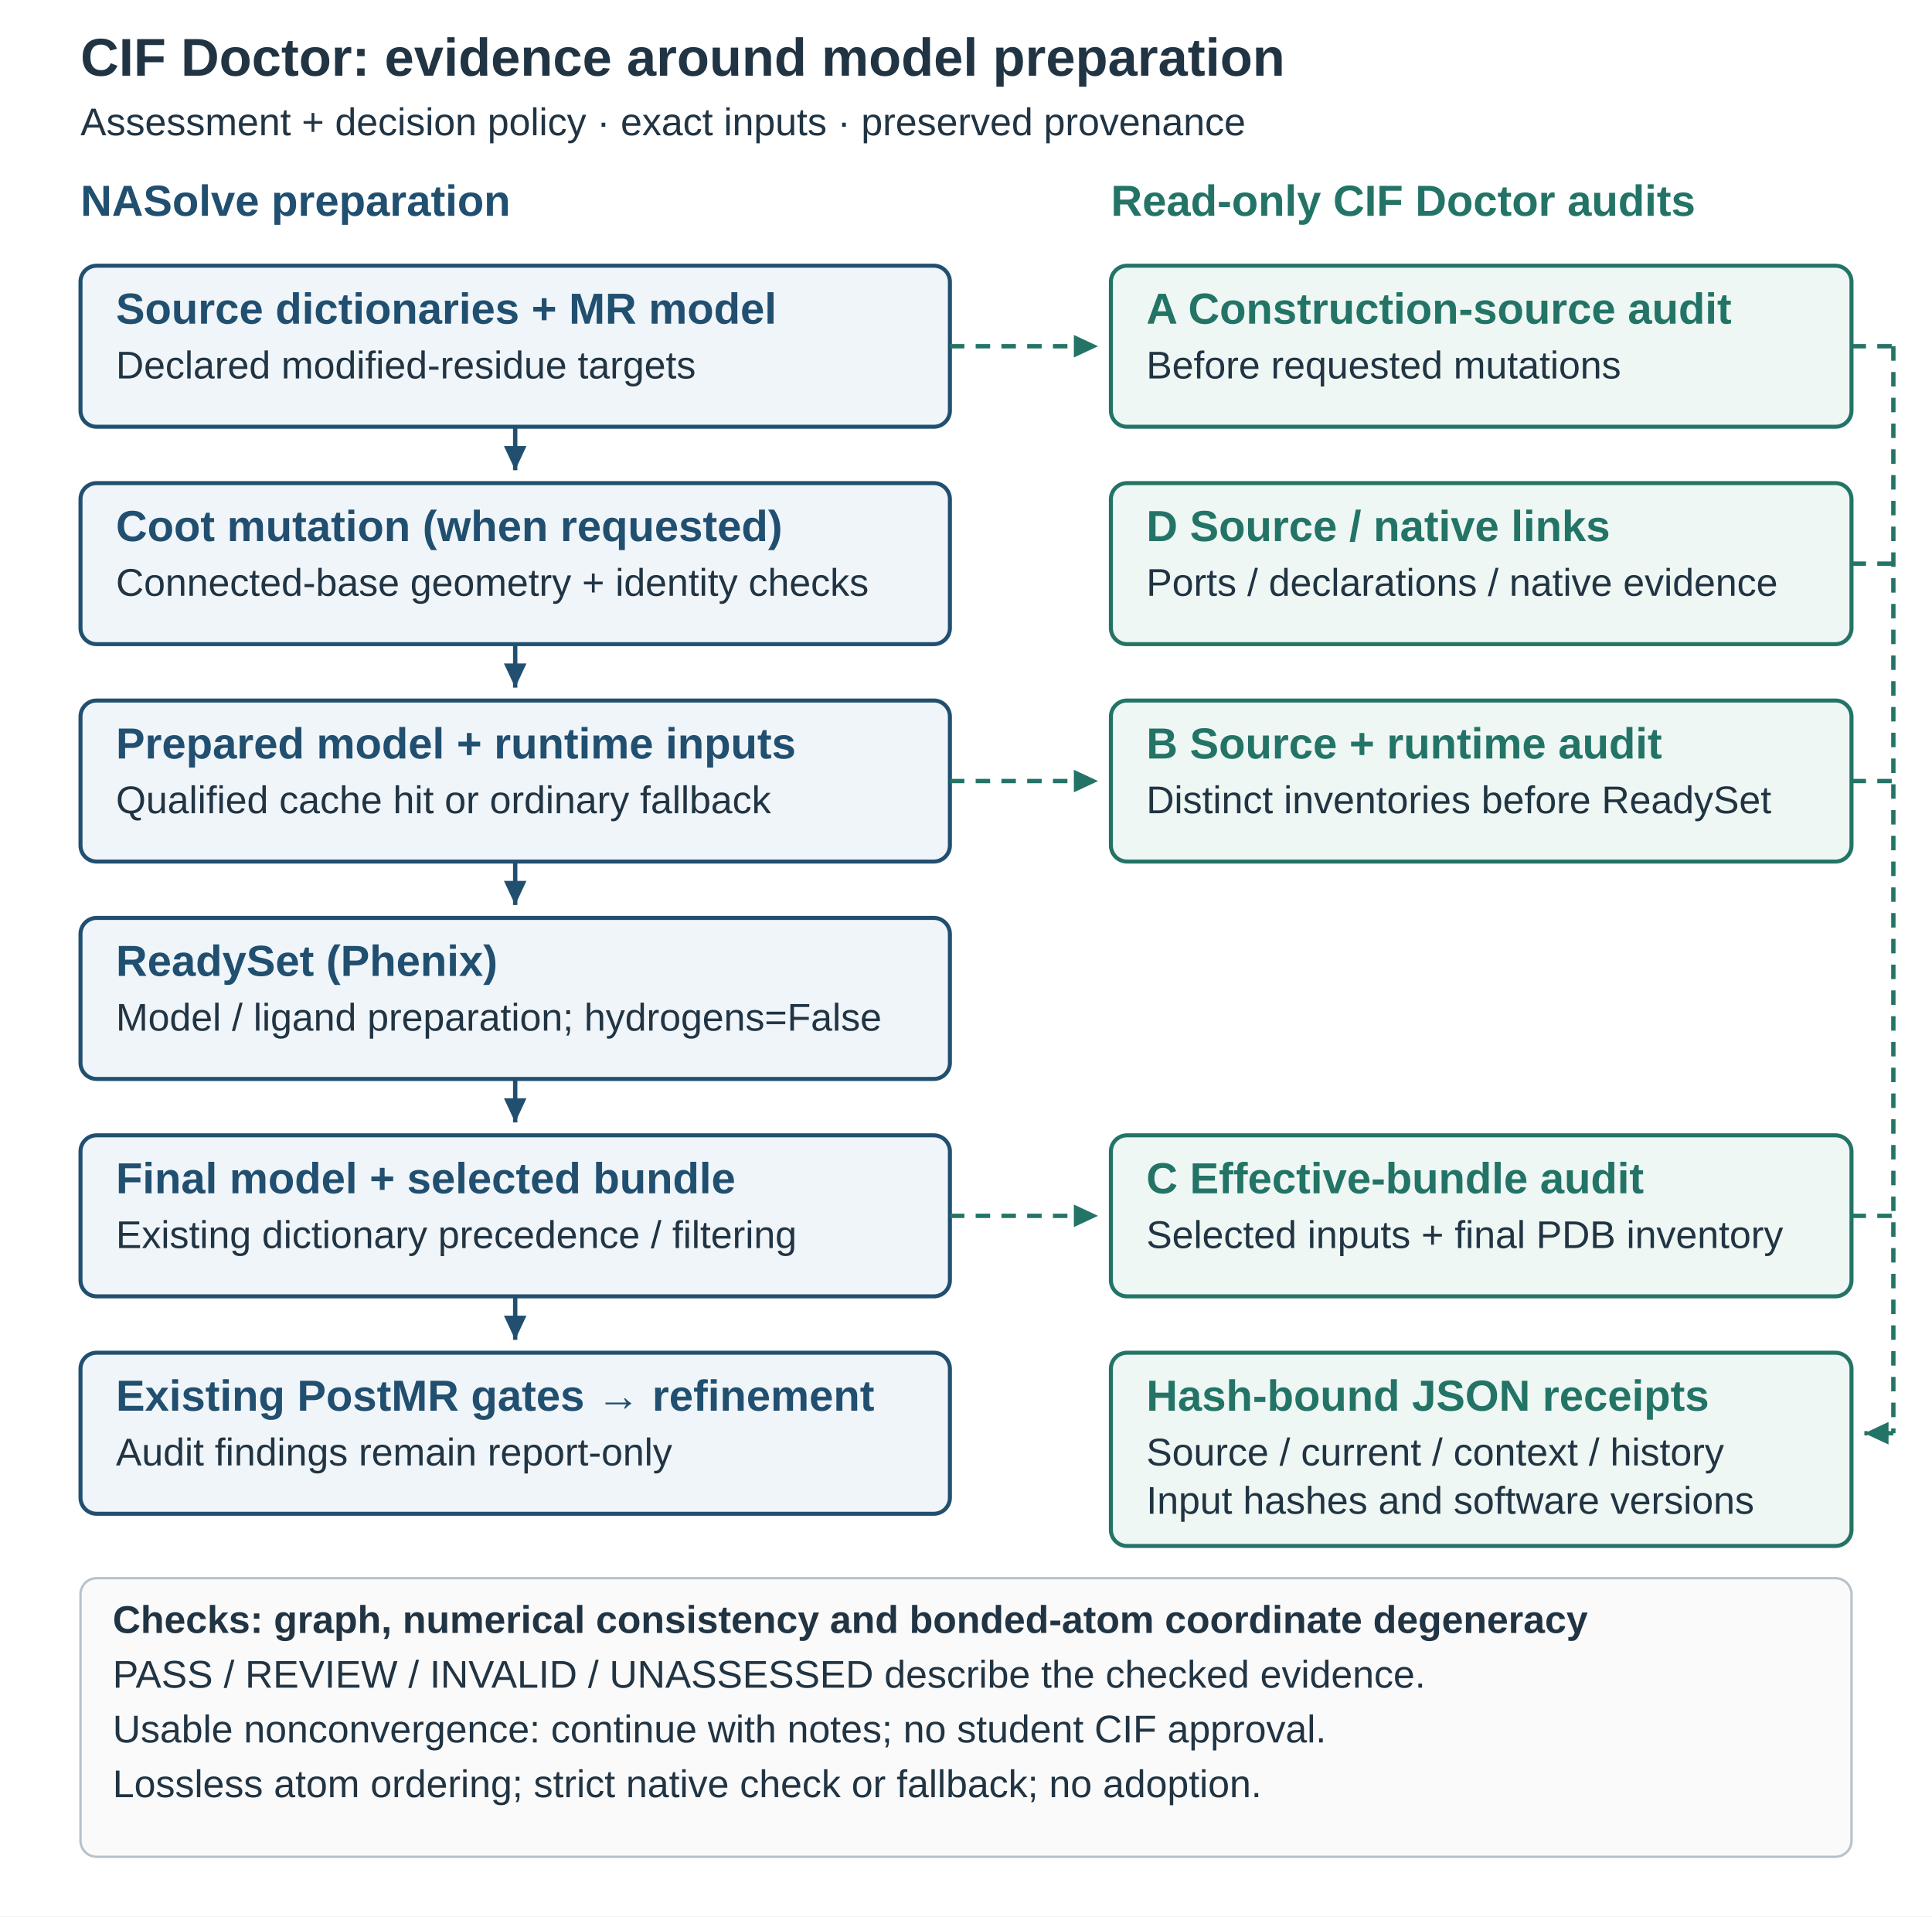
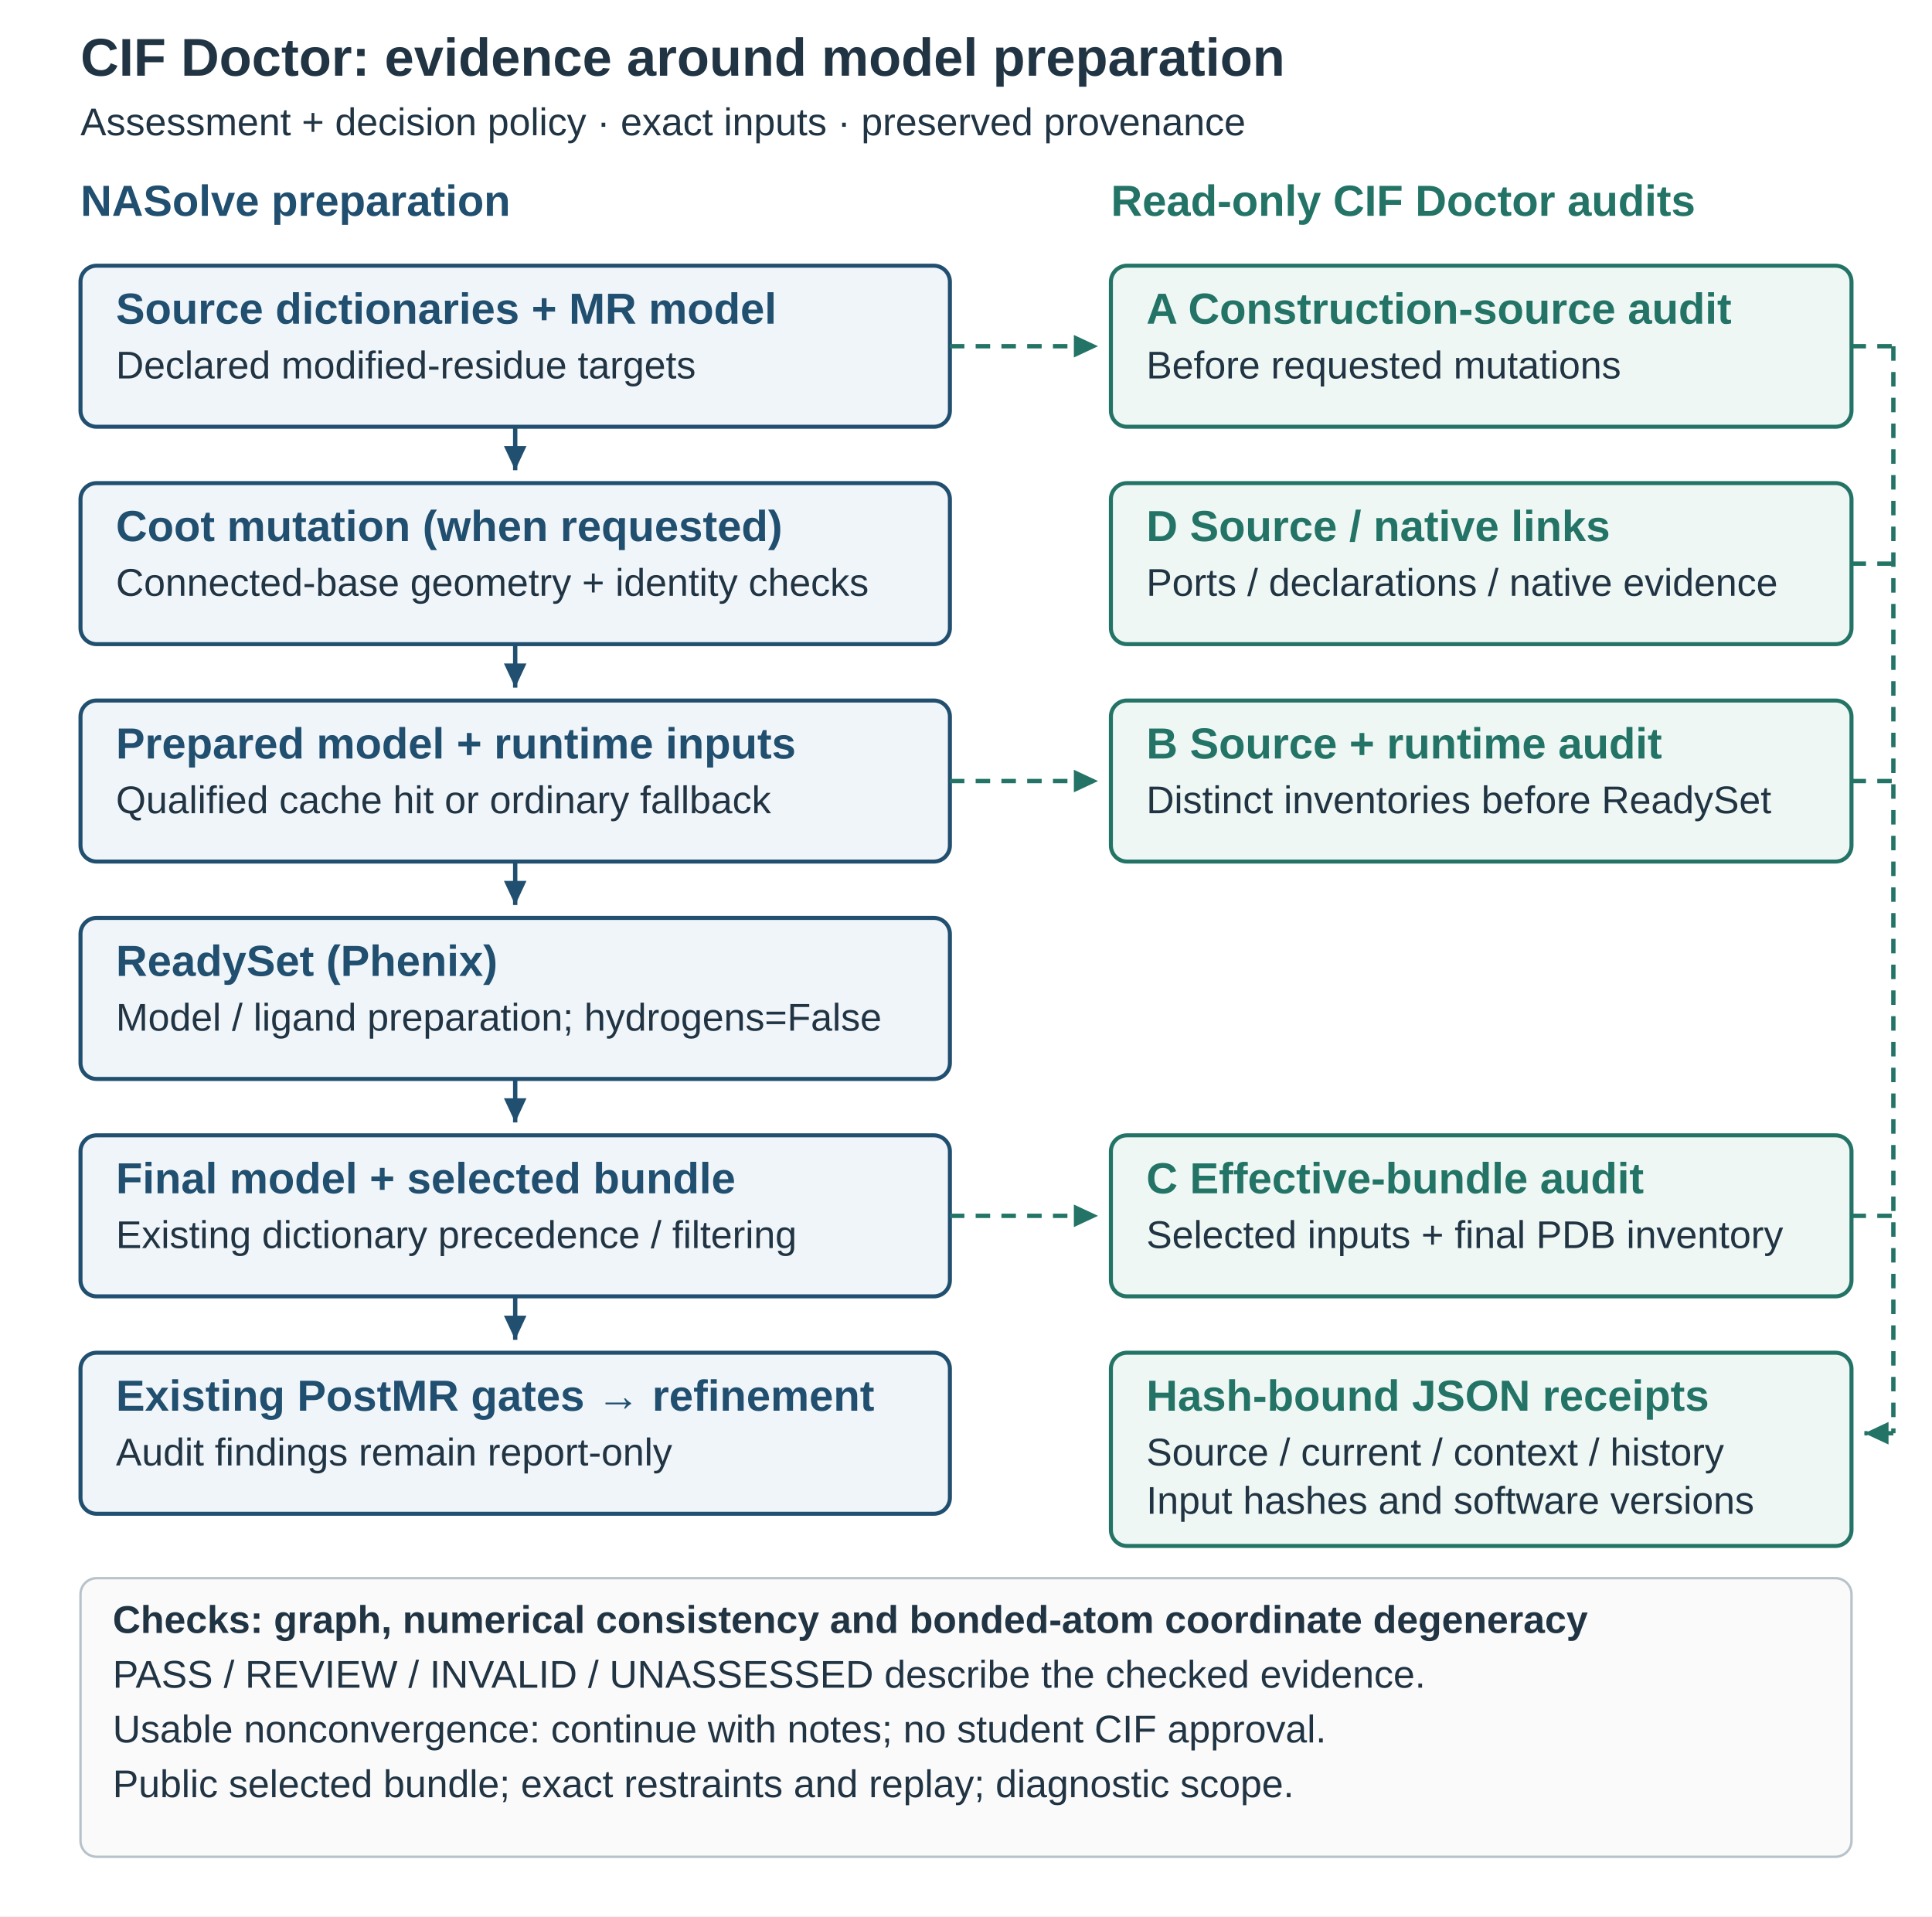
<svg xmlns="http://www.w3.org/2000/svg" width="180mm" height="178.5mm" viewBox="0 0 1200 1190" role="img" aria-labelledby="title description">
  <rect width="1200" height="1190" fill="white" />
  <text x="50" y="47" font-family="Arial, Helvetica, sans-serif" font-size="33" font-weight="bold" fill="#213443" text-anchor="start">CIF Doctor: evidence around model preparation</text>
  <text x="50" y="84" font-family="Arial, Helvetica, sans-serif" font-size="24" font-weight="normal" fill="#213443" text-anchor="start">Assessment + decision policy · exact inputs · preserved provenance</text>
  <text x="50" y="134" font-family="Arial, Helvetica, sans-serif" font-size="27" font-weight="bold" fill="#214f70" text-anchor="start">NASolve preparation</text>
  <text x="690" y="134" font-family="Arial, Helvetica, sans-serif" font-size="27" font-weight="bold" fill="#237466" text-anchor="start">Read-only CIF Doctor audits</text>
  <g id="source-inputs">
    <rect x="50" y="165" width="540" height="100" rx="10" fill="#f0f5f9" stroke="#214f70" stroke-width="2.5" />
    <text x="72" y="201" font-family="Arial, Helvetica, sans-serif" font-size="27" font-weight="bold" fill="#214f70" text-anchor="start">Source dictionaries + MR model</text>
    <text x="72" y="235" font-family="Arial, Helvetica, sans-serif" font-size="24" font-weight="normal" fill="#213443" text-anchor="start">Declared modified-residue targets</text>
  </g>
  <g id="coot-mutation">
    <rect x="50" y="300" width="540" height="100" rx="10" fill="#f0f5f9" stroke="#214f70" stroke-width="2.5" />
    <text x="72" y="336" font-family="Arial, Helvetica, sans-serif" font-size="27" font-weight="bold" fill="#214f70" text-anchor="start">Coot mutation (when requested)</text>
    <text x="72" y="370" font-family="Arial, Helvetica, sans-serif" font-size="24" font-weight="normal" fill="#213443" text-anchor="start">Connected-base geometry + identity checks</text>
  </g>
  <g id="prepared-inputs">
    <rect x="50" y="435" width="540" height="100" rx="10" fill="#f0f5f9" stroke="#214f70" stroke-width="2.5" />
    <text x="72" y="471" font-family="Arial, Helvetica, sans-serif" font-size="27" font-weight="bold" fill="#214f70" text-anchor="start">Prepared model + runtime inputs</text>
    <text x="72" y="505" font-family="Arial, Helvetica, sans-serif" font-size="24" font-weight="normal" fill="#213443" text-anchor="start">Qualified cache hit or ordinary fallback</text>
  </g>
  <g id="readyset">
    <rect x="50" y="570" width="540" height="100" rx="10" fill="#f0f5f9" stroke="#214f70" stroke-width="2.5" />
    <text x="72" y="606" font-family="Arial, Helvetica, sans-serif" font-size="27" font-weight="bold" fill="#214f70" text-anchor="start">ReadySet (Phenix)</text>
    <text x="72" y="640" font-family="Arial, Helvetica, sans-serif" font-size="24" font-weight="normal" fill="#213443" text-anchor="start">Model / ligand preparation; hydrogens=False</text>
  </g>
  <g id="effective-inputs">
    <rect x="50" y="705" width="540" height="100" rx="10" fill="#f0f5f9" stroke="#214f70" stroke-width="2.5" />
    <text x="72" y="741" font-family="Arial, Helvetica, sans-serif" font-size="27" font-weight="bold" fill="#214f70" text-anchor="start">Final model + selected bundle</text>
    <text x="72" y="775" font-family="Arial, Helvetica, sans-serif" font-size="24" font-weight="normal" fill="#213443" text-anchor="start">Existing dictionary precedence / filtering</text>
  </g>
  <g id="postmr-gates">
    <rect x="50" y="840" width="540" height="100" rx="10" fill="#f0f5f9" stroke="#214f70" stroke-width="2.5" />
    <text x="72" y="876" font-family="Arial, Helvetica, sans-serif" font-size="27" font-weight="bold" fill="#214f70" text-anchor="start">Existing PostMR gates → refinement</text>
    <text x="72" y="910" font-family="Arial, Helvetica, sans-serif" font-size="24" font-weight="normal" fill="#213443" text-anchor="start">Audit findings remain report-only</text>
  </g>
  <g id="preparation-flow-0">
    <path d="M 320.0 265.0 L 320.0 292.0" fill="none" stroke="#214f70" stroke-width="2.7" />
    <polygon points="320.0,292.0 313.0,277.0 327.0,277.0" fill="#214f70" />
  </g>
  <g id="preparation-flow-1">
    <path d="M 320.0 400.0 L 320.0 427.0" fill="none" stroke="#214f70" stroke-width="2.7" />
    <polygon points="320.0,427.0 313.0,412.0 327.0,412.0" fill="#214f70" />
  </g>
  <g id="preparation-flow-2">
    <path d="M 320.0 535.0 L 320.0 562.0" fill="none" stroke="#214f70" stroke-width="2.7" />
    <polygon points="320.0,562.0 313.0,547.0 327.0,547.0" fill="#214f70" />
  </g>
  <g id="preparation-flow-3">
    <path d="M 320.0 670.0 L 320.0 697.0" fill="none" stroke="#214f70" stroke-width="2.7" />
    <polygon points="320.0,697.0 313.0,682.0 327.0,682.0" fill="#214f70" />
  </g>
  <g id="preparation-flow-4">
    <path d="M 320.0 805.0 L 320.0 832.0" fill="none" stroke="#214f70" stroke-width="2.7" />
    <polygon points="320.0,832.0 313.0,817.0 327.0,817.0" fill="#214f70" />
  </g>
  <g id="mutation-audit">
    <rect x="690" y="165" width="460" height="100" rx="10" fill="#eef7f3" stroke="#237466" stroke-width="2.5" />
    <text x="712" y="201" font-family="Arial, Helvetica, sans-serif" font-size="27" font-weight="bold" fill="#237466" text-anchor="start">A  Construction-source audit</text>
    <text x="712" y="235" font-family="Arial, Helvetica, sans-serif" font-size="24" font-weight="normal" fill="#213443" text-anchor="start">Before requested mutations</text>
  </g>
  <g id="audit-branch-mutation-audit">
    <path d="M 590.0 215.0 L 599.0 215.0" fill="none" stroke="#237466" stroke-width="2.7" />
    <path d="M 606.0 215.0 L 615.0 215.0" fill="none" stroke="#237466" stroke-width="2.7" />
    <path d="M 622.0 215.0 L 631.0 215.0" fill="none" stroke="#237466" stroke-width="2.7" />
    <path d="M 638.0 215.0 L 647.0 215.0" fill="none" stroke="#237466" stroke-width="2.7" />
    <path d="M 654.0 215.0 L 663.0 215.0" fill="none" stroke="#237466" stroke-width="2.7" />
    <path d="M 670.0 215.0 L 679.0 215.0" fill="none" stroke="#237466" stroke-width="2.7" />
    <polygon points="682.0,215.0 667.0,222.0 667.0,208.0" fill="#237466" />
  </g>
  <g id="source-runtime-audit">
    <rect x="690" y="435" width="460" height="100" rx="10" fill="#eef7f3" stroke="#237466" stroke-width="2.5" />
    <text x="712" y="471" font-family="Arial, Helvetica, sans-serif" font-size="27" font-weight="bold" fill="#237466" text-anchor="start">B  Source + runtime audit</text>
    <text x="712" y="505" font-family="Arial, Helvetica, sans-serif" font-size="24" font-weight="normal" fill="#213443" text-anchor="start">Distinct inventories before ReadySet</text>
  </g>
  <g id="audit-branch-source-runtime-audit">
    <path d="M 590.0 485.0 L 599.0 485.0" fill="none" stroke="#237466" stroke-width="2.7" />
    <path d="M 606.0 485.0 L 615.0 485.0" fill="none" stroke="#237466" stroke-width="2.7" />
    <path d="M 622.0 485.0 L 631.0 485.0" fill="none" stroke="#237466" stroke-width="2.7" />
    <path d="M 638.0 485.0 L 647.0 485.0" fill="none" stroke="#237466" stroke-width="2.7" />
    <path d="M 654.0 485.0 L 663.0 485.0" fill="none" stroke="#237466" stroke-width="2.7" />
    <path d="M 670.0 485.0 L 679.0 485.0" fill="none" stroke="#237466" stroke-width="2.7" />
    <polygon points="682.0,485.0 667.0,492.0 667.0,478.0" fill="#237466" />
  </g>
  <g id="effective-audit">
    <rect x="690" y="705" width="460" height="100" rx="10" fill="#eef7f3" stroke="#237466" stroke-width="2.5" />
    <text x="712" y="741" font-family="Arial, Helvetica, sans-serif" font-size="27" font-weight="bold" fill="#237466" text-anchor="start">C  Effective-bundle audit</text>
    <text x="712" y="775" font-family="Arial, Helvetica, sans-serif" font-size="24" font-weight="normal" fill="#213443" text-anchor="start">Selected inputs + final PDB inventory</text>
  </g>
  <g id="audit-branch-effective-audit">
    <path d="M 590.0 755.0 L 599.0 755.0" fill="none" stroke="#237466" stroke-width="2.7" />
    <path d="M 606.0 755.0 L 615.0 755.0" fill="none" stroke="#237466" stroke-width="2.7" />
    <path d="M 622.0 755.0 L 631.0 755.0" fill="none" stroke="#237466" stroke-width="2.7" />
    <path d="M 638.0 755.0 L 647.0 755.0" fill="none" stroke="#237466" stroke-width="2.7" />
    <path d="M 654.0 755.0 L 663.0 755.0" fill="none" stroke="#237466" stroke-width="2.7" />
    <path d="M 670.0 755.0 L 679.0 755.0" fill="none" stroke="#237466" stroke-width="2.7" />
    <polygon points="682.0,755.0 667.0,762.0 667.0,748.0" fill="#237466" />
  </g>
  <g id="catalogue-census">
    <rect x="690" y="300" width="460" height="100" rx="10" fill="#eef7f3" stroke="#237466" stroke-width="2.5" />
    <text x="712" y="336" font-family="Arial, Helvetica, sans-serif" font-size="27" font-weight="bold" fill="#237466" text-anchor="start">D  Source / native links</text>
    <text x="712" y="370" font-family="Arial, Helvetica, sans-serif" font-size="24" font-weight="normal" fill="#213443" text-anchor="start">Ports / declarations / native evidence</text>
  </g>
  <g id="catalogue-to-receipts">
    <path d="M 1150.0 350.0 L 1159.0 350.0" fill="none" stroke="#237466" stroke-width="2.7" />
    <path d="M 1166.0 350.0 L 1175.0 350.0" fill="none" stroke="#237466" stroke-width="2.7" />
  </g>
  <g id="json-receipts">
    <rect x="690" y="840" width="460" height="120" rx="10" fill="#eef7f3" stroke="#237466" stroke-width="2.5" />
    <text x="712" y="876" font-family="Arial, Helvetica, sans-serif" font-size="27" font-weight="bold" fill="#237466" text-anchor="start">Hash-bound JSON receipts</text>
    <text x="712" y="910" font-family="Arial, Helvetica, sans-serif" font-size="24" font-weight="normal" fill="#213443" text-anchor="start">Source / current / context / history</text>
    <text x="712" y="940" font-family="Arial, Helvetica, sans-serif" font-size="24" font-weight="normal" fill="#213443" text-anchor="start">Input hashes and software versions</text>
  </g>
  <g id="mutation-to-receipts">
    <path d="M 1150.0 215.0 L 1159.0 215.0" fill="none" stroke="#237466" stroke-width="2.7" />
    <path d="M 1166.0 215.0 L 1175.0 215.0" fill="none" stroke="#237466" stroke-width="2.7" />
    <path d="M 1176.0 215.0 L 1176.0 224.0" fill="none" stroke="#237466" stroke-width="2.7" />
    <path d="M 1176.0 231.0 L 1176.0 240.0" fill="none" stroke="#237466" stroke-width="2.7" />
    <path d="M 1176.0 247.0 L 1176.0 256.0" fill="none" stroke="#237466" stroke-width="2.7" />
    <path d="M 1176.0 263.0 L 1176.0 272.0" fill="none" stroke="#237466" stroke-width="2.7" />
    <path d="M 1176.0 279.0 L 1176.0 288.0" fill="none" stroke="#237466" stroke-width="2.7" />
    <path d="M 1176.0 295.0 L 1176.0 304.0" fill="none" stroke="#237466" stroke-width="2.7" />
    <path d="M 1176.0 311.0 L 1176.0 320.0" fill="none" stroke="#237466" stroke-width="2.7" />
    <path d="M 1176.0 327.0 L 1176.0 336.0" fill="none" stroke="#237466" stroke-width="2.7" />
    <path d="M 1176.0 343.0 L 1176.0 352.0" fill="none" stroke="#237466" stroke-width="2.7" />
    <path d="M 1176.0 359.0 L 1176.0 368.0" fill="none" stroke="#237466" stroke-width="2.7" />
    <path d="M 1176.0 375.0 L 1176.0 384.0" fill="none" stroke="#237466" stroke-width="2.7" />
    <path d="M 1176.0 391.0 L 1176.0 400.0" fill="none" stroke="#237466" stroke-width="2.7" />
    <path d="M 1176.0 407.0 L 1176.0 416.0" fill="none" stroke="#237466" stroke-width="2.7" />
    <path d="M 1176.0 423.0 L 1176.0 432.0" fill="none" stroke="#237466" stroke-width="2.7" />
    <path d="M 1176.0 439.0 L 1176.0 448.0" fill="none" stroke="#237466" stroke-width="2.7" />
    <path d="M 1176.0 455.0 L 1176.0 464.0" fill="none" stroke="#237466" stroke-width="2.7" />
    <path d="M 1176.0 471.0 L 1176.0 480.0" fill="none" stroke="#237466" stroke-width="2.7" />
    <path d="M 1176.0 487.0 L 1176.0 496.0" fill="none" stroke="#237466" stroke-width="2.7" />
    <path d="M 1176.0 503.0 L 1176.0 512.0" fill="none" stroke="#237466" stroke-width="2.7" />
    <path d="M 1176.0 519.0 L 1176.0 528.0" fill="none" stroke="#237466" stroke-width="2.7" />
    <path d="M 1176.0 535.0 L 1176.0 544.0" fill="none" stroke="#237466" stroke-width="2.7" />
    <path d="M 1176.0 551.0 L 1176.0 560.0" fill="none" stroke="#237466" stroke-width="2.7" />
    <path d="M 1176.0 567.0 L 1176.0 576.0" fill="none" stroke="#237466" stroke-width="2.7" />
    <path d="M 1176.0 583.0 L 1176.0 592.0" fill="none" stroke="#237466" stroke-width="2.7" />
    <path d="M 1176.0 599.0 L 1176.0 608.0" fill="none" stroke="#237466" stroke-width="2.7" />
    <path d="M 1176.0 615.0 L 1176.0 624.0" fill="none" stroke="#237466" stroke-width="2.7" />
    <path d="M 1176.0 631.0 L 1176.0 640.0" fill="none" stroke="#237466" stroke-width="2.7" />
    <path d="M 1176.0 647.0 L 1176.0 656.0" fill="none" stroke="#237466" stroke-width="2.7" />
    <path d="M 1176.0 663.0 L 1176.0 672.0" fill="none" stroke="#237466" stroke-width="2.7" />
    <path d="M 1176.0 679.0 L 1176.0 688.0" fill="none" stroke="#237466" stroke-width="2.7" />
    <path d="M 1176.0 695.0 L 1176.0 704.0" fill="none" stroke="#237466" stroke-width="2.7" />
    <path d="M 1176.0 711.0 L 1176.0 720.0" fill="none" stroke="#237466" stroke-width="2.7" />
    <path d="M 1176.0 727.0 L 1176.0 736.0" fill="none" stroke="#237466" stroke-width="2.7" />
    <path d="M 1176.0 743.0 L 1176.0 752.0" fill="none" stroke="#237466" stroke-width="2.7" />
    <path d="M 1176.0 759.0 L 1176.0 768.0" fill="none" stroke="#237466" stroke-width="2.7" />
    <path d="M 1176.0 775.0 L 1176.0 784.0" fill="none" stroke="#237466" stroke-width="2.7" />
    <path d="M 1176.0 791.0 L 1176.0 800.0" fill="none" stroke="#237466" stroke-width="2.7" />
    <path d="M 1176.0 807.0 L 1176.0 816.0" fill="none" stroke="#237466" stroke-width="2.7" />
    <path d="M 1176.0 823.0 L 1176.0 832.0" fill="none" stroke="#237466" stroke-width="2.7" />
    <path d="M 1176.0 839.0 L 1176.0 848.0" fill="none" stroke="#237466" stroke-width="2.7" />
    <path d="M 1176.0 855.0 L 1176.0 864.0" fill="none" stroke="#237466" stroke-width="2.7" />
    <path d="M 1176.0 871.0 L 1176.0 880.0" fill="none" stroke="#237466" stroke-width="2.7" />
    <path d="M 1176.0 887.0 L 1176.0 890.0" fill="none" stroke="#237466" stroke-width="2.7" />
    <path d="M 1176.0 890.0 L 1167.0 890.0" fill="none" stroke="#237466" stroke-width="2.7" />
    <path d="M 1160.0 890.0 L 1158.0 890.0" fill="none" stroke="#237466" stroke-width="2.7" />
    <polygon points="1158.0,890.0 1173.0,883.0 1173.0,897.0" fill="#237466" />
  </g>
  <g id="source-to-receipts">
    <path d="M 1150.0 485.0 L 1159.0 485.0" fill="none" stroke="#237466" stroke-width="2.7" />
    <path d="M 1166.0 485.0 L 1175.0 485.0" fill="none" stroke="#237466" stroke-width="2.7" />
  </g>
  <g id="effective-to-receipts">
    <path d="M 1150.0 755.0 L 1159.0 755.0" fill="none" stroke="#237466" stroke-width="2.7" />
    <path d="M 1166.0 755.0 L 1175.0 755.0" fill="none" stroke="#237466" stroke-width="2.7" />
  </g>
  <g id="scope-notes">
    <rect x="50" y="980" width="1100" height="173" rx="10" fill="#fafafa" stroke="#b7c2ca" stroke-width="1.5" />
    <text x="70" y="1014" font-family="Arial, Helvetica, sans-serif" font-size="24" font-weight="bold" fill="#213443" text-anchor="start">Checks: graph, numerical consistency and bonded-atom coordinate degeneracy</text>
    <text x="70" y="1048" font-family="Arial, Helvetica, sans-serif" font-size="24" font-weight="normal" fill="#213443" text-anchor="start">PASS / REVIEW / INVALID / UNASSESSED describe the checked evidence.</text>
    <text x="70" y="1082" font-family="Arial, Helvetica, sans-serif" font-size="24" font-weight="normal" fill="#213443" text-anchor="start">Usable nonconvergence: continue with notes; no student CIF approval.</text>
-     <text x="70" y="1116" font-family="Arial, Helvetica, sans-serif" font-size="24" font-weight="normal" fill="#213443" text-anchor="start">Lossless atom ordering; strict native check or fallback; no adoption.</text>
+     <text x="70" y="1116" font-family="Arial, Helvetica, sans-serif" font-size="24" font-weight="normal" fill="#213443" text-anchor="start">Public selected bundle; exact restraints and replay; diagnostic scope.</text>
  </g>
</svg>
